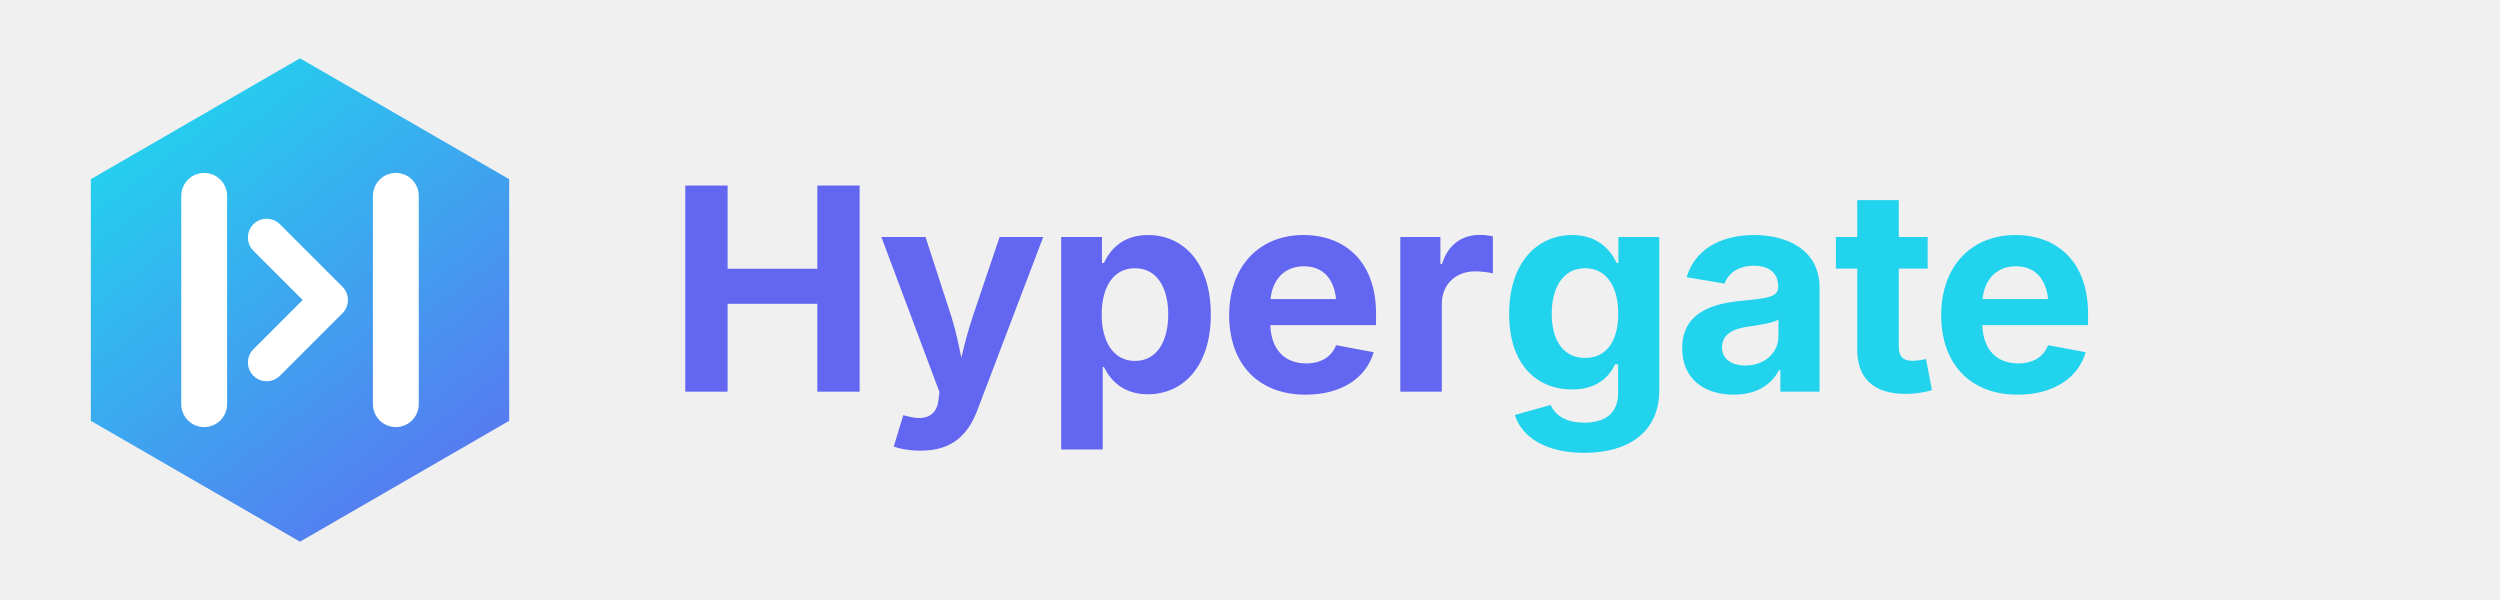
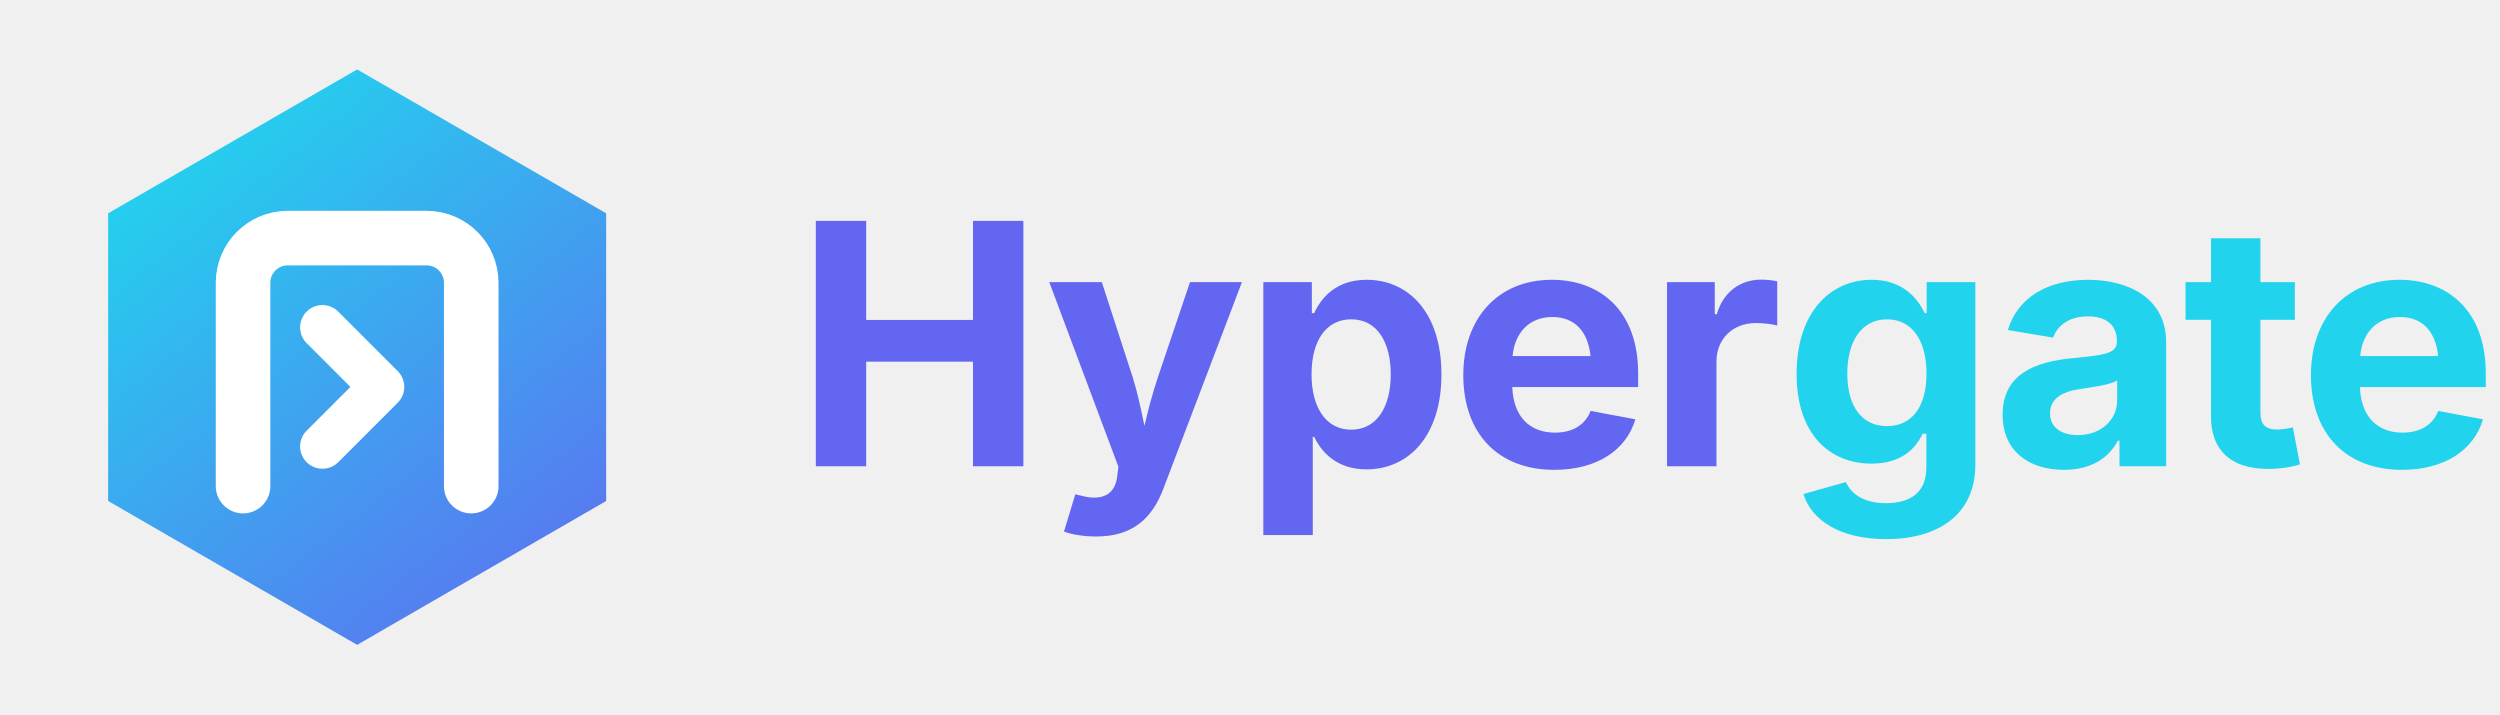
- <svg xmlns="http://www.w3.org/2000/svg" viewBox="0 0 300 72" role="img" aria-label="Hypergate">
+ <svg xmlns="http://www.w3.org/2000/svg" viewBox="0 0 252 72" role="img" aria-label="Hypergate">
  <defs>
    <linearGradient id="hgw-fill" x1="14" y1="8" x2="58" y2="64" gradientUnits="userSpaceOnUse">
      <stop offset="0" stop-color="#22D3EE" />
      <stop offset="1" stop-color="#6366F1" />
    </linearGradient>
  </defs>
  <g transform="translate(4 4)">
    <path d="M32 3 57.1 17.5v29L32 61 6.9 46.5v-29Z" fill="url(#hgw-fill)" />
-     <path d="M20.5 19.5v25M43.5 19.5v25" stroke="#FFFFFF" stroke-width="5.5" stroke-linecap="round" />
-     <path d="M28 24.5 35.5 32 28 39.5" fill="none" stroke="#FFFFFF" stroke-width="4.5" stroke-linecap="round" stroke-linejoin="round" />
+     <path d="M20.5 45V24.5a4.5 4.5 0 0 1 4.5-4.5h14a4.5 4.5 0 0 1 4.5 4.5V45" fill="none" stroke="#FFFFFF" stroke-width="5.5" stroke-linecap="round" stroke-linejoin="round" />
+     <path d="M28.5 29 34.5 35 28.5 41" fill="none" stroke="#FFFFFF" stroke-width="4.5" stroke-linecap="round" stroke-linejoin="round" />
  </g>
  <text x="80" y="47" font-family="Inter, 'Segoe UI', Helvetica, Arial, sans-serif" font-size="34" font-weight="700" letter-spacing="-0.5" fill="#6366F1">Hyper<tspan fill="#22D3EE">gate</tspan>
  </text>
</svg>
